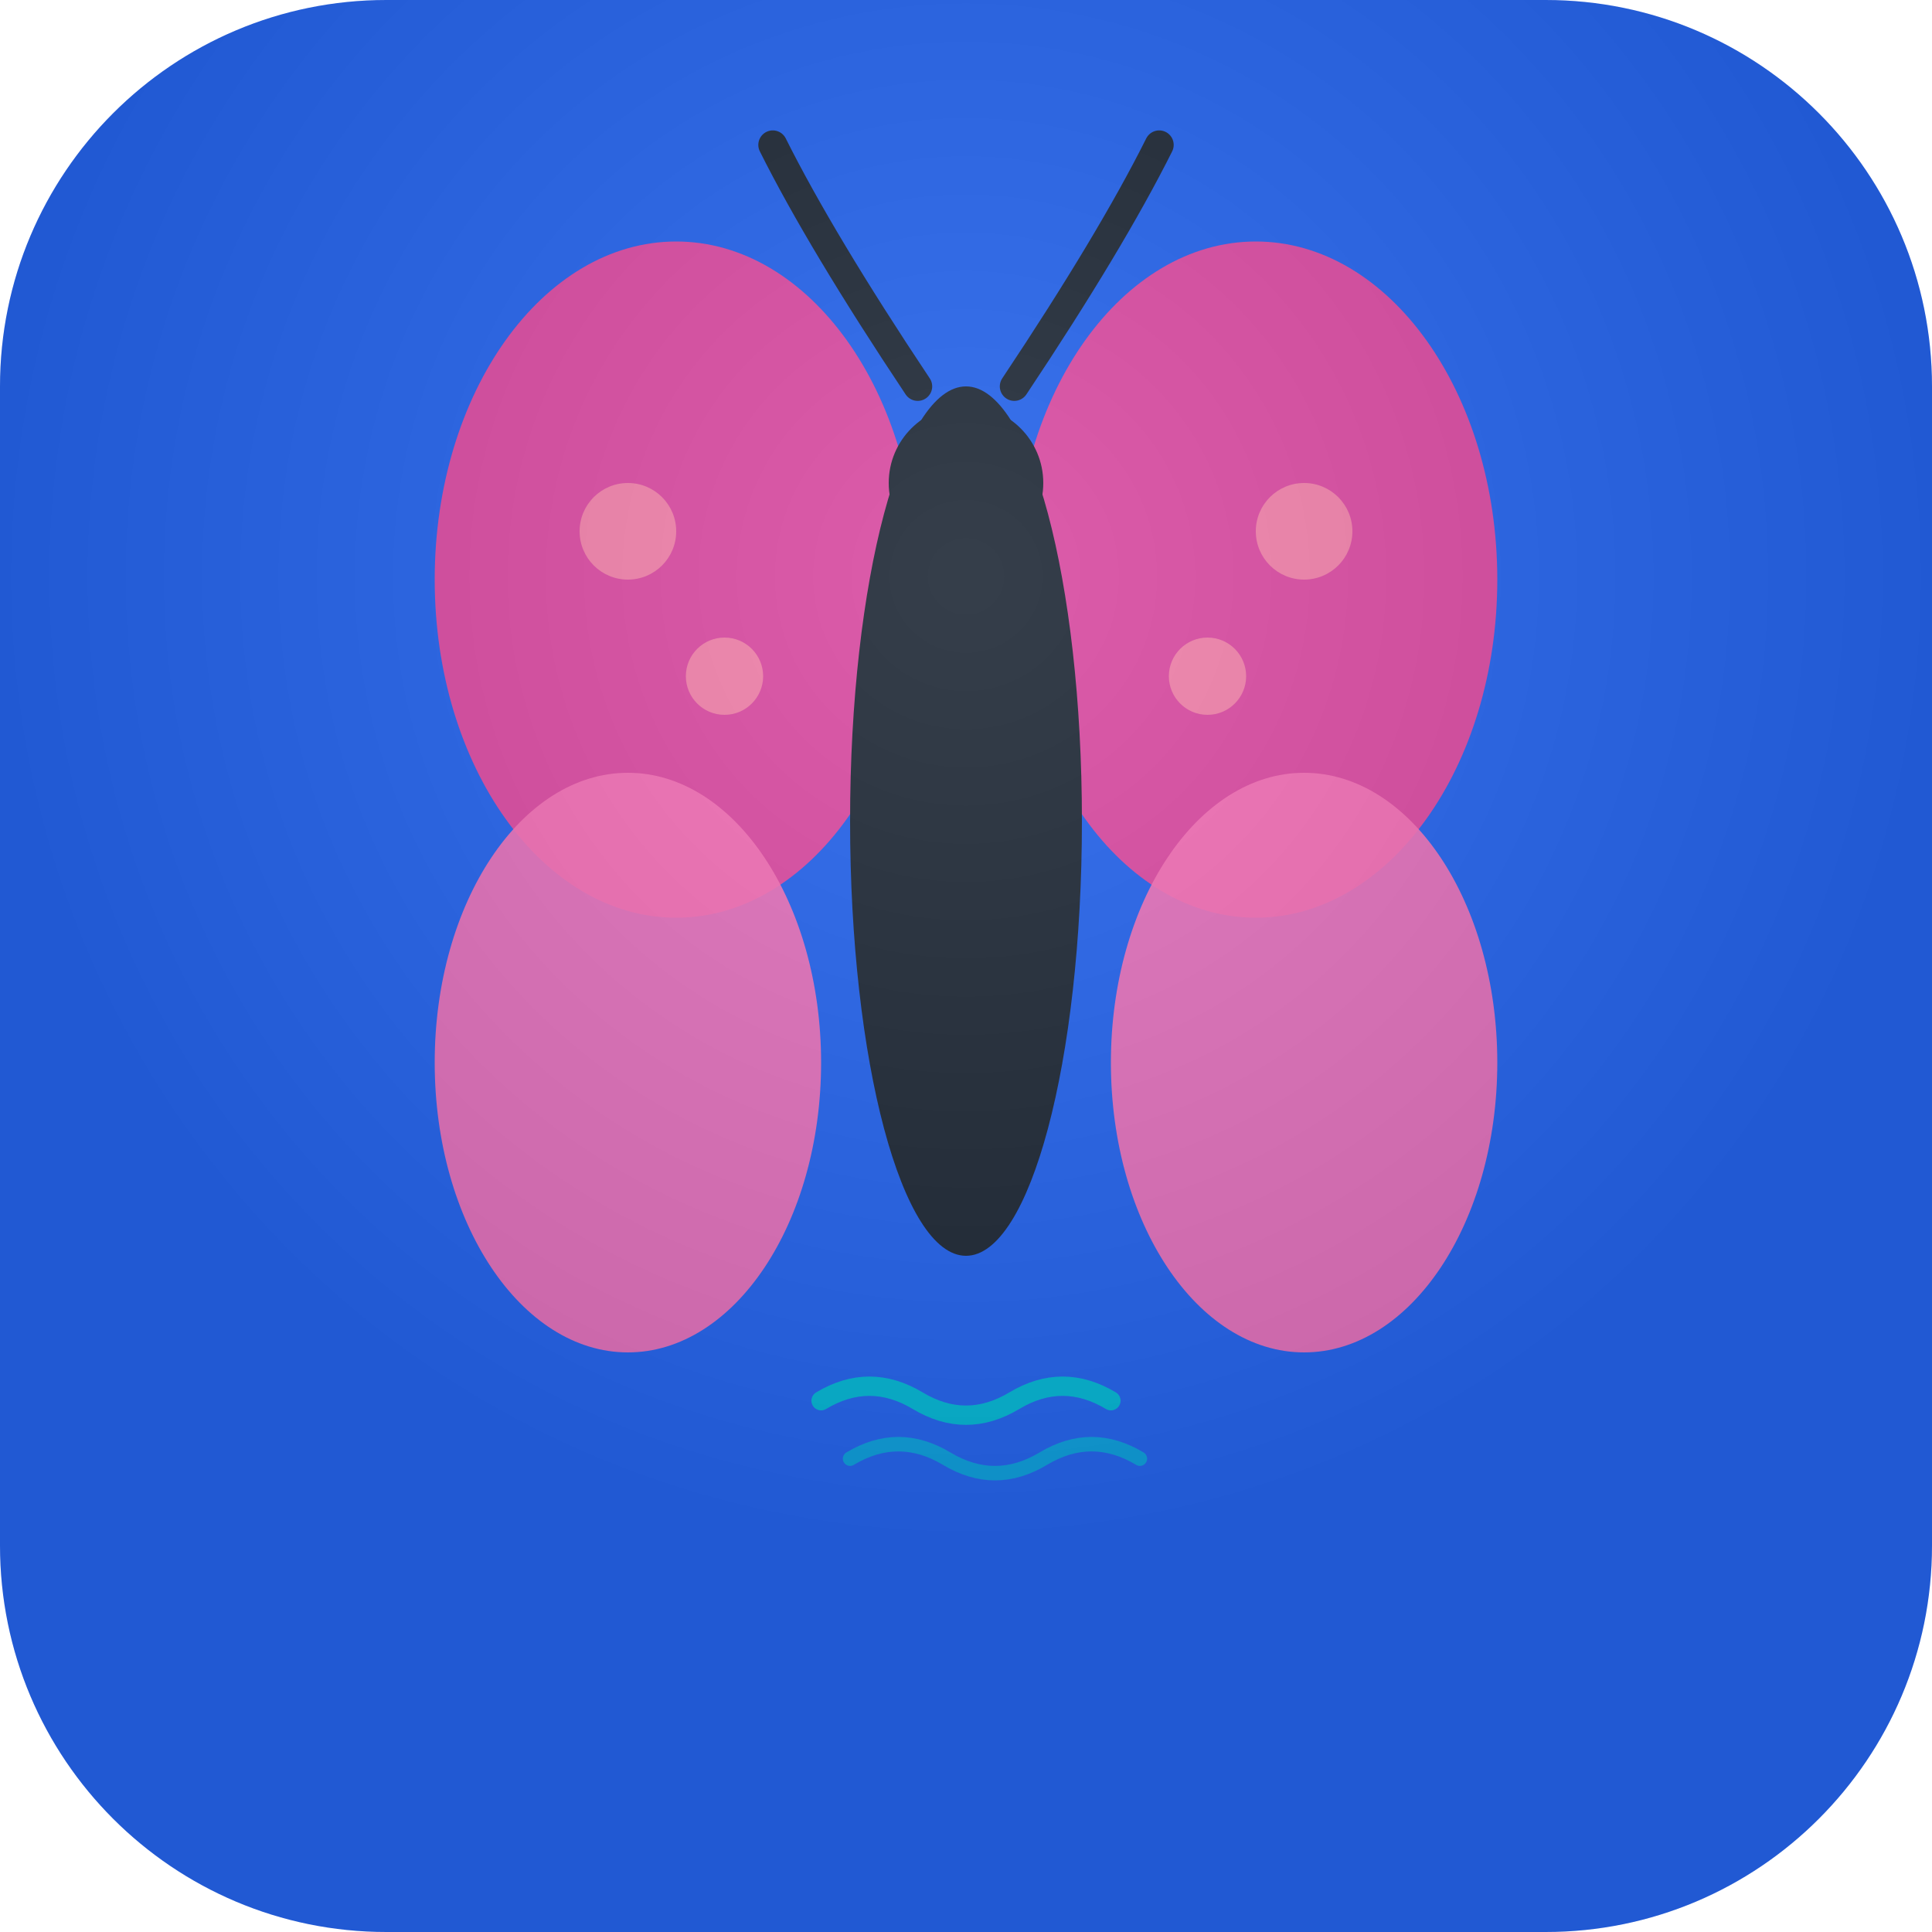
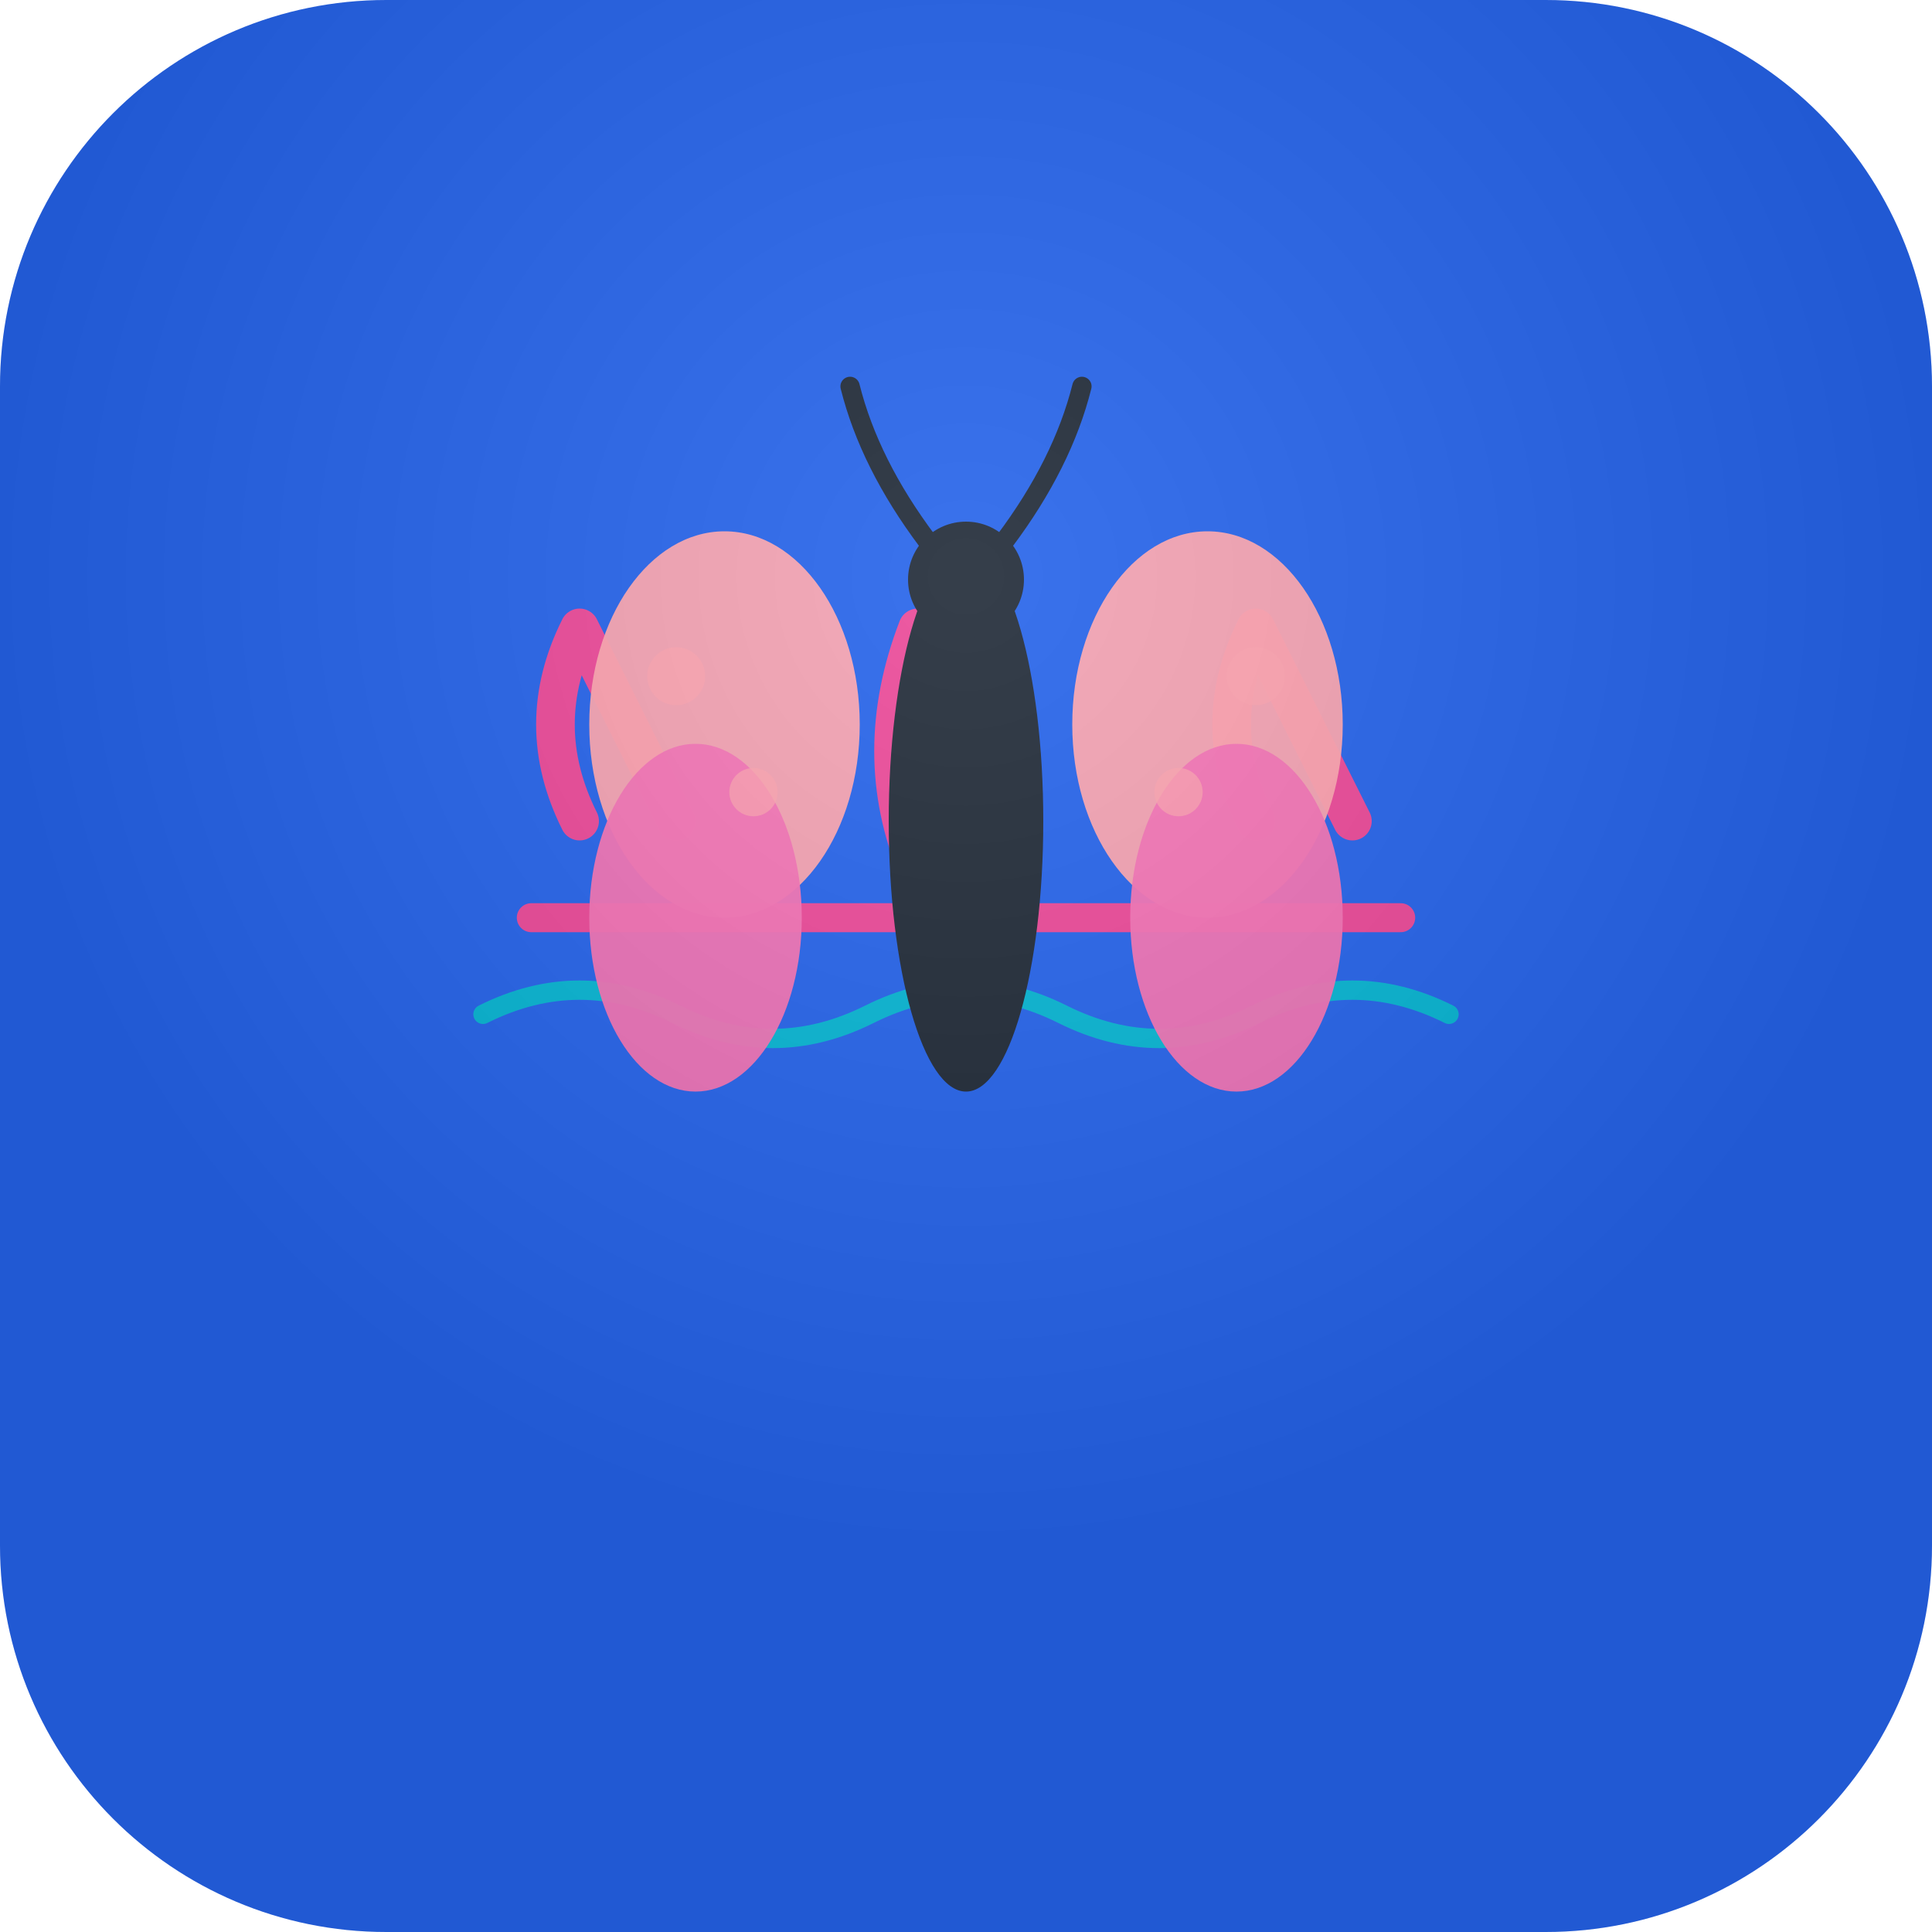
<svg xmlns="http://www.w3.org/2000/svg" viewBox="0 0 200 200">
  <rect width="200" height="200" fill="#2563eb" rx="40" />
-   <ellipse cx="70" cy="60" rx="25" ry="35" fill="#ec4899" opacity="0.9" />
-   <ellipse cx="65" cy="110" rx="20" ry="30" fill="#f472b6" opacity="0.9" />
-   <ellipse cx="130" cy="60" rx="25" ry="35" fill="#ec4899" opacity="0.9" />
-   <ellipse cx="135" cy="110" rx="20" ry="30" fill="#f472b6" opacity="0.9" />
-   <ellipse cx="100" cy="85" rx="12" ry="45" fill="#1f2937" />
-   <path d="M 95 40 Q 85 25 80 15" stroke="#1f2937" stroke-width="3" fill="none" stroke-linecap="round" />
-   <path d="M 105 40 Q 115 25 120 15" stroke="#1f2937" stroke-width="3" fill="none" stroke-linecap="round" />
-   <circle cx="100" cy="50" r="8" fill="#1f2937" />
-   <circle cx="65" cy="55" r="5" fill="#fda4af" opacity="0.6" />
-   <circle cx="75" cy="70" r="4" fill="#fda4af" opacity="0.6" />
-   <circle cx="135" cy="55" r="5" fill="#fda4af" opacity="0.6" />
-   <circle cx="125" cy="70" r="4" fill="#fda4af" opacity="0.6" />
-   <g transform="translate(100, 145)">
-     <path d="M -15 0 Q -10 -3 -5 0 T 5 0 T 15 0" stroke="#06b6d4" stroke-width="2" fill="none" stroke-linecap="round" />
-     <path d="M -12 6 Q -7 3 -2 6 T 8 6 T 18 6" stroke="#06b6d4" stroke-width="1.5" fill="none" stroke-linecap="round" opacity="0.7" />
-   </g>
+   <path d="M 60 85 Q 55 75 60 65 Q 65 75 70 85" stroke="#ec4899" stroke-width="4" fill="none" stroke-linecap="round" stroke-linejoin="round" />
+   <path d="M 130 85 Q 125 75 130 65 Q 135 75 140 85" stroke="#ec4899" stroke-width="4" fill="none" stroke-linecap="round" stroke-linejoin="round" />
+   <path d="M 95 90 Q 90 78 95 65 Q 100 78 105 90" stroke="#ec4899" stroke-width="4" fill="none" stroke-linecap="round" stroke-linejoin="round" />
+   <line x1="55" y1="95" x2="145" y2="95" stroke="#ec4899" stroke-width="3" stroke-linecap="round" />
+   <path d="M 50 105 Q 60 100 70 105 Q 80 110 90 105 Q 100 100 110 105 Q 120 110 130 105 Q 140 100 150 105" stroke="#06b6d4" stroke-width="2" fill="none" stroke-linecap="round" />
+   <ellipse cx="75" cy="75" rx="14" ry="20" fill="#fda4af" opacity="0.95" />
+   <ellipse cx="72" cy="95" rx="11" ry="18" fill="#f472b6" opacity="0.95" />
+   <ellipse cx="125" cy="75" rx="14" ry="20" fill="#fda4af" opacity="0.95" />
+   <ellipse cx="128" cy="95" rx="11" ry="18" fill="#f472b6" opacity="0.95" />
+   <ellipse cx="100" cy="85" rx="8" ry="28" fill="#1f2937" />
+   <circle cx="100" cy="60" r="6" fill="#1f2937" />
+   <path d="M 96 56 Q 90 48 88 40" stroke="#1f2937" stroke-width="2" fill="none" stroke-linecap="round" />
+   <path d="M 104 56 Q 110 48 112 40" stroke="#1f2937" stroke-width="2" fill="none" stroke-linecap="round" />
+   <circle cx="70" cy="70" r="3" fill="#fda4af" opacity="0.7" />
+   <circle cx="78" cy="82" r="2.5" fill="#fda4af" opacity="0.7" />
+   <circle cx="130" cy="70" r="3" fill="#fda4af" opacity="0.7" />
+   <circle cx="122" cy="82" r="2.5" fill="#fda4af" opacity="0.7" />
  <defs>
    <radialGradient id="overlay" cx="50%" cy="30%">
      <stop offset="0%" style="stop-color:#ffffff;stop-opacity:0.1" />
      <stop offset="100%" style="stop-color:#000000;stop-opacity:0.1" />
    </radialGradient>
  </defs>
  <rect width="200" height="200" fill="url(#overlay)" rx="40" />
</svg>
